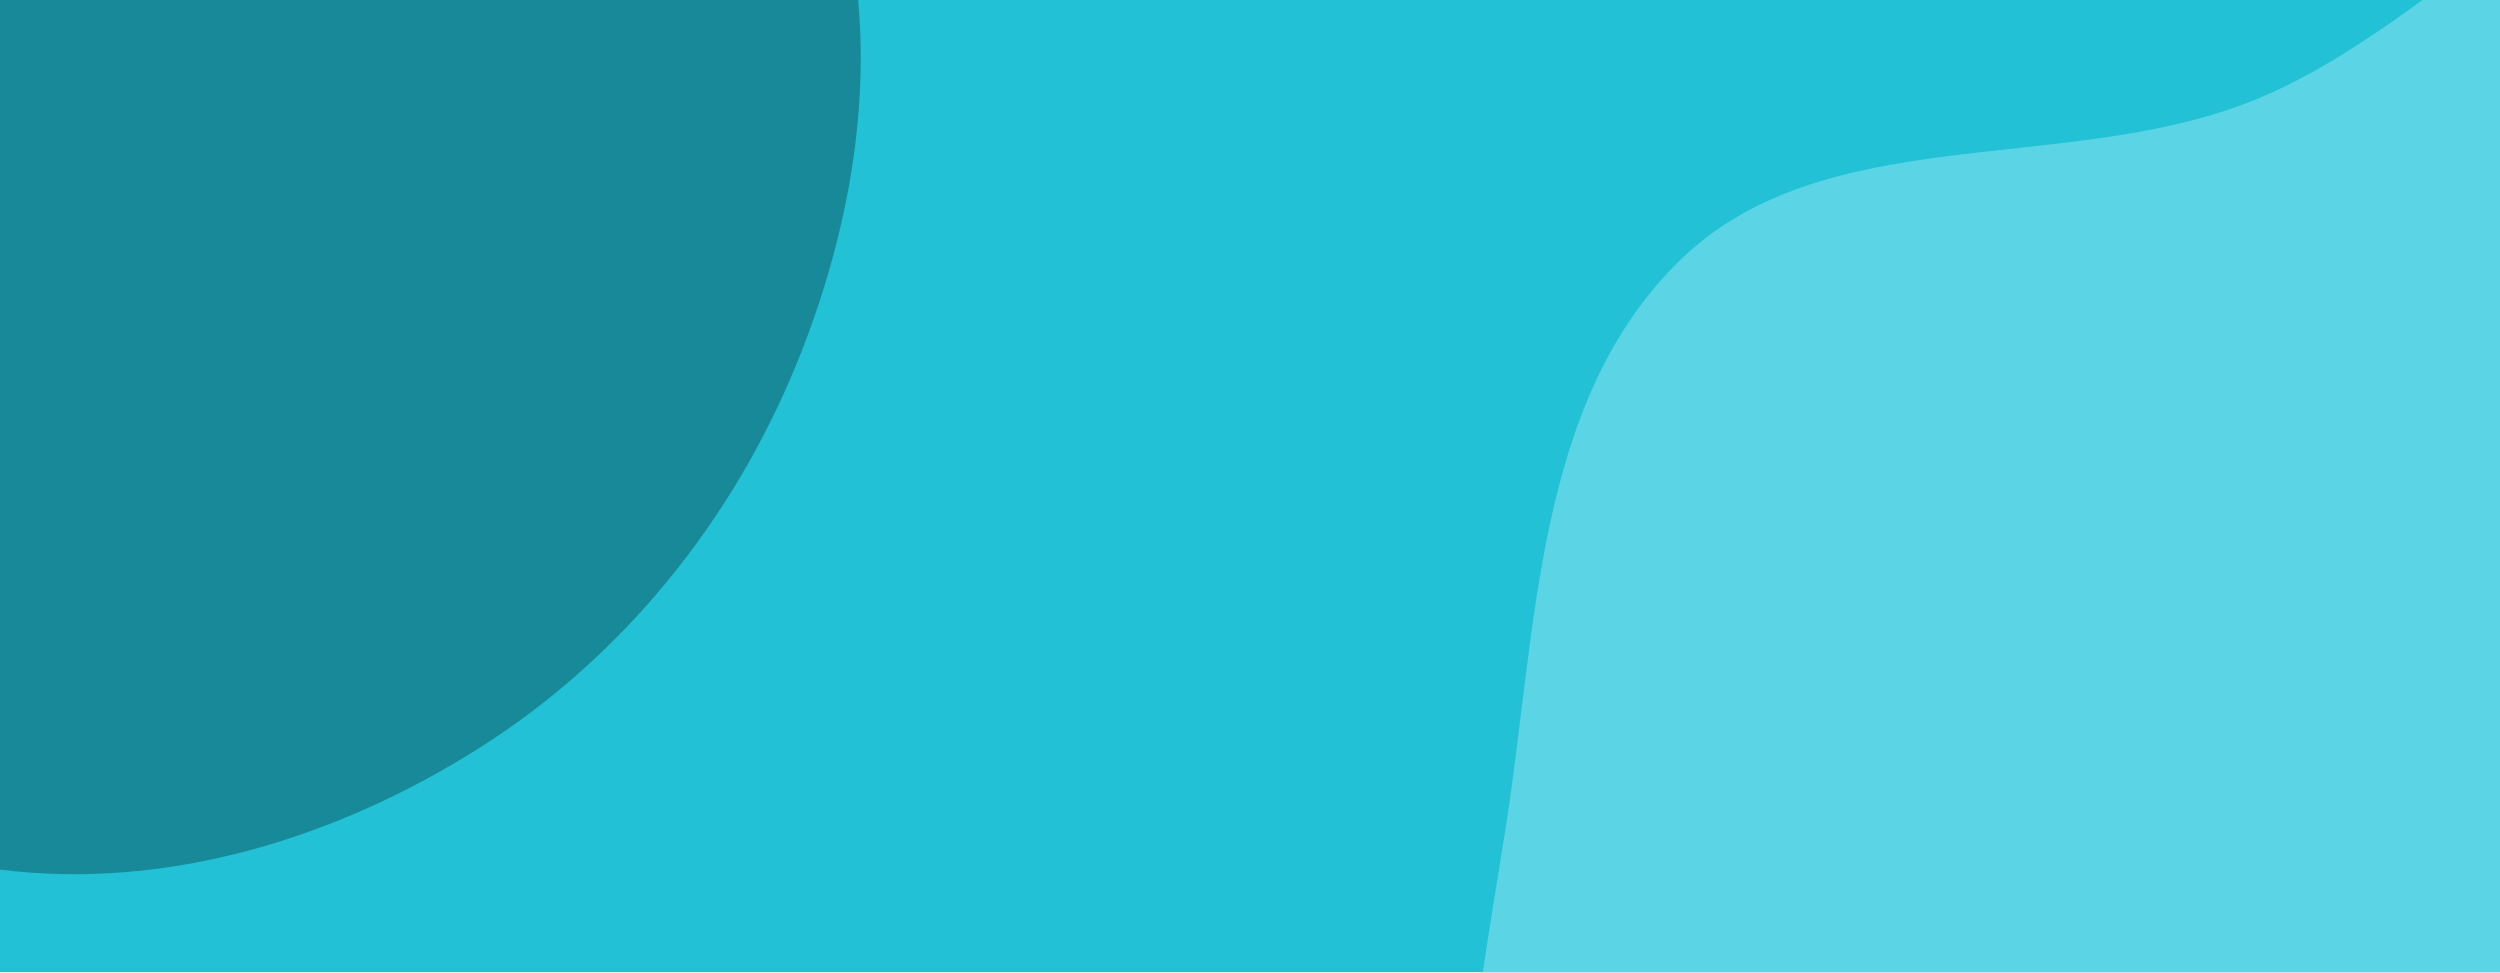
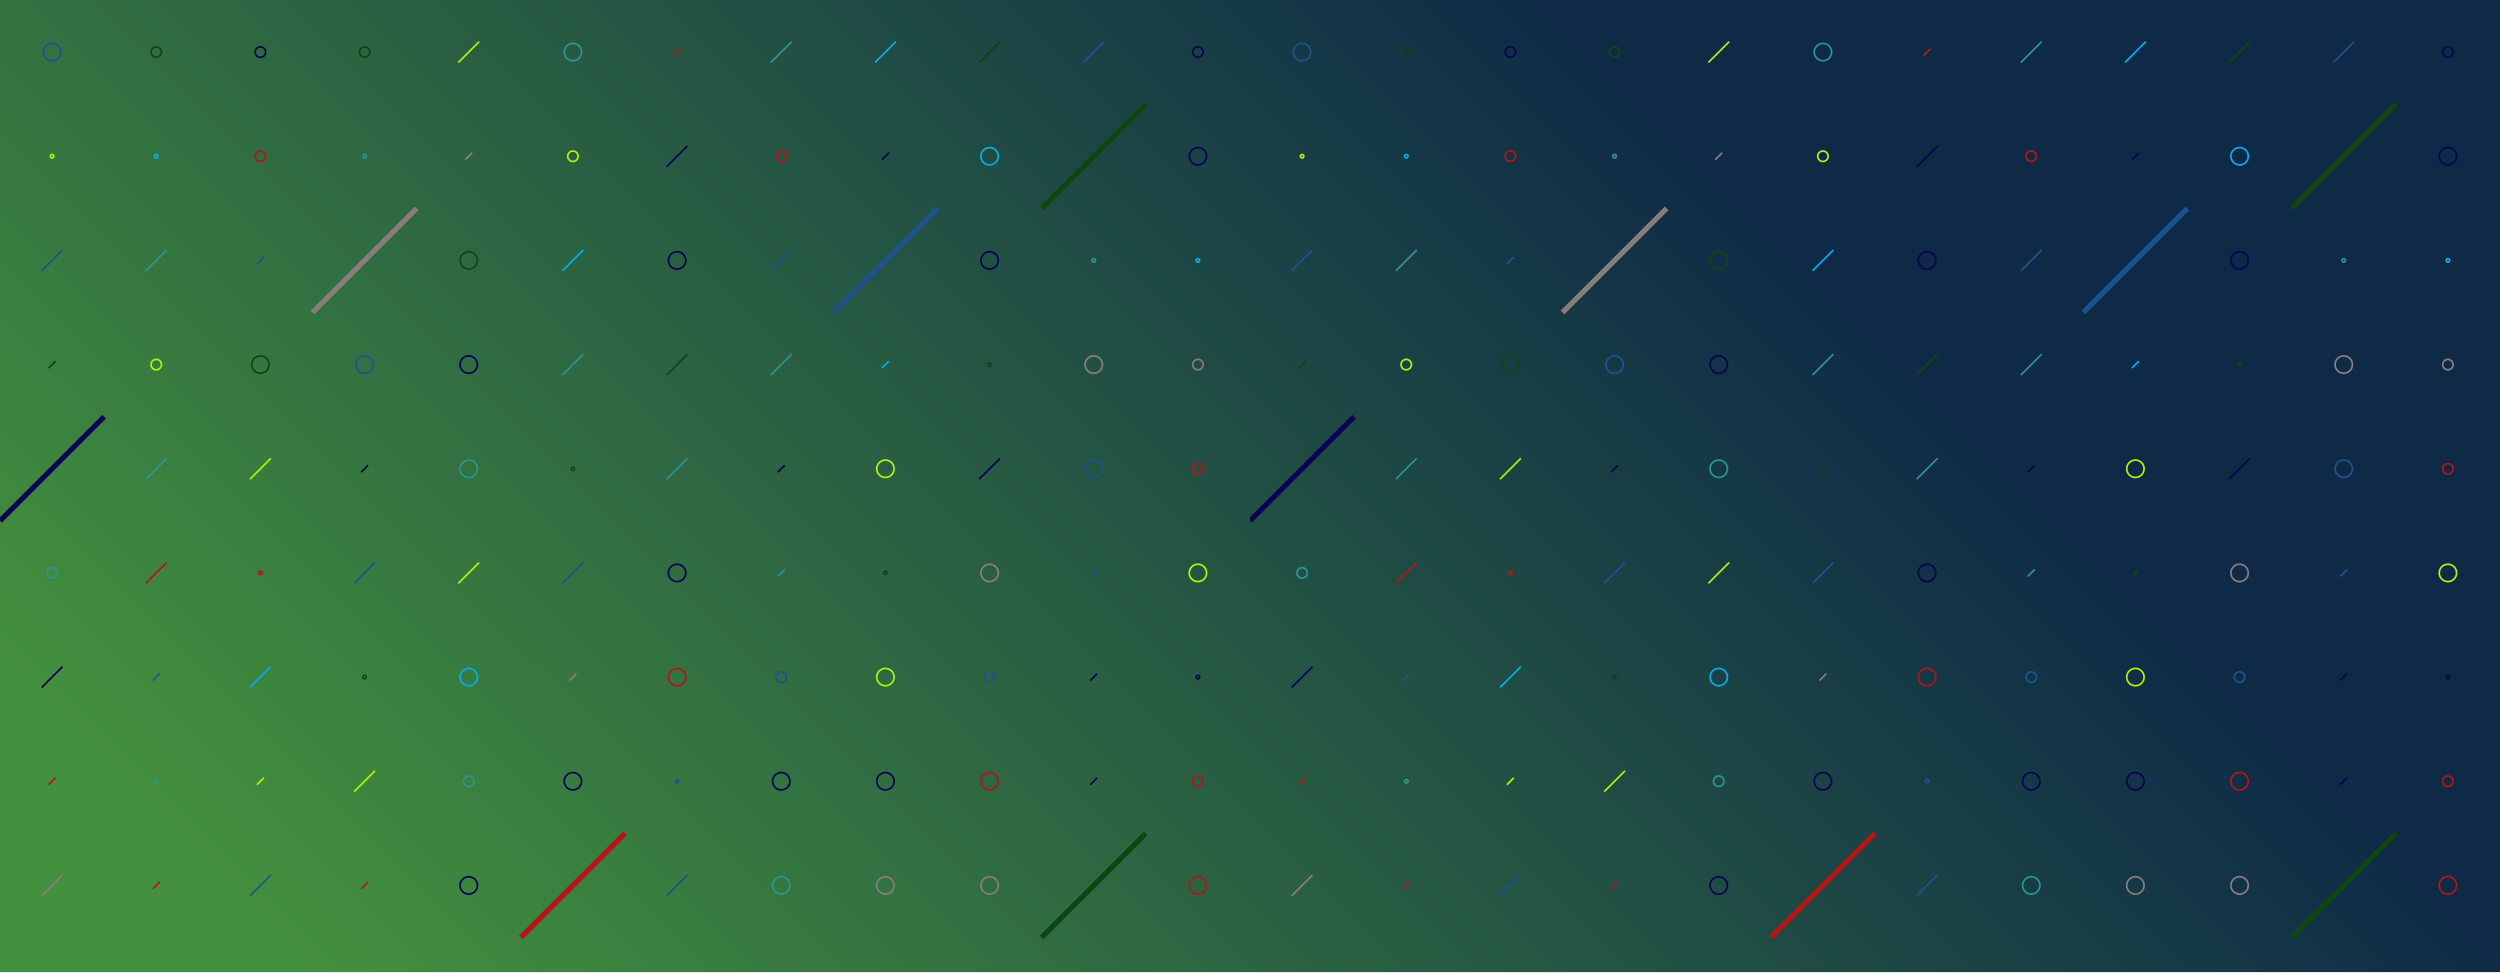
- <svg xmlns="http://www.w3.org/2000/svg" version="1.1" width="1440" height="560" preserveAspectRatio="none" viewBox="0 0 1440 560">
-   <g mask="url(&quot;#SvgjsMask1067&quot;)" fill="none">
-     <rect width="1440" height="560" x="0" y="0" fill="rgba(34, 193, 214, 1)" />
-     <path d="M0,500.88C96.355,513.073,194.659,482.536,276.651,430.477C358.901,378.254,422.037,299.754,458.843,209.546C494.763,121.51,509.339,21.514,480.479,-69.082C453.377,-154.16,369.207,-201.935,307.274,-266.254C249.091,-326.678,204.236,-400.72,127.823,-435.324C45.051,-472.808,-47.484,-481.387,-137.293,-467.578C-235.958,-452.408,-337.99,-424.756,-407.415,-353.027C-478.318,-279.772,-520.965,-176.348,-517.798,-74.448C-514.807,21.793,-442.938,97.505,-390.897,178.517C-346.104,248.246,-298.976,312.996,-235.037,365.725C-163.871,424.414,-91.514,489.299,0,500.88" fill="#188998" />
-     <path d="M1440 1255.311C1571.574 1254.645 1695.674 1201.184 1805.352 1128.499 1913.923 1056.548 2012.471 964.479 2061.148 843.669 2108.767 725.483 2106.328 591.694 2070.963 469.281 2038.259 356.077 1942.756 279.976 1871.245 186.324 1794.158 85.37 1758.561-75.171 1634.481-102.341 1508.889-129.842 1413.344 14.2 1293.108 59.731 1185.487 100.485 1049.369 69.745 967.223 150.337 884.102 231.885 885.37 362.627 867.145 477.636 848.66 594.287 825.042 712.01 860.359 824.713 898.351 945.954 970.271 1056.445 1072.262 1132.211 1178.173 1210.889 1308.065 1255.979 1440 1255.311" fill="#5bd5e5" />
+ <svg xmlns="http://www.w3.org/2000/svg" xmlns:xlink="http://www.w3.org/1999/xlink" version="1.1" width="1440" height="560" preserveAspectRatio="none" viewBox="0 0 1440 560">
+   <g mask="url(&quot;#SvgjsMask3311&quot;)" fill="none">
+     <rect width="1440" height="560" x="0" y="0" fill="url(&quot;#SvgjsLinearGradient3312&quot;)" />
+     <use xlink:href="#SvgjsSymbol3319" x="0" y="0" />
+     <use xlink:href="#SvgjsSymbol3319" x="720" y="0" />
  </g>
  <defs>
-     <mask id="SvgjsMask1067">
+     <mask id="SvgjsMask3311">
      <rect width="1440" height="560" fill="#ffffff" />
    </mask>
+     <linearGradient x1="84.72%" y1="-39.29%" x2="15.28%" y2="139.29%" gradientUnits="userSpaceOnUse" id="SvgjsLinearGradient3312">
+       <stop stop-color="rgba(14, 42, 71, 1)" offset="0.27" />
+       <stop stop-color="rgba(67, 144, 62, 1)" offset="0.91" />
+     </linearGradient>
+     <path d="M-1 0 a1 1 0 1 0 2 0 a1 1 0 1 0 -2 0z" id="SvgjsPath3314" />
+     <path d="M-3 0 a3 3 0 1 0 6 0 a3 3 0 1 0 -6 0z" id="SvgjsPath3318" />
+     <path d="M-5 0 a5 5 0 1 0 10 0 a5 5 0 1 0 -10 0z" id="SvgjsPath3313" />
+     <path d="M2 -2 L-2 2z" id="SvgjsPath3316" />
+     <path d="M6 -6 L-6 6z" id="SvgjsPath3315" />
+     <path d="M30 -30 L-30 30z" id="SvgjsPath3317" />
  </defs>
+   <symbol id="SvgjsSymbol3319">
+     <use xlink:href="#SvgjsPath3313" x="30" y="30" stroke="#1c538e" />
+     <use xlink:href="#SvgjsPath3314" x="30" y="90" stroke="rgba(177, 241, 10, 1)" />
+     <use xlink:href="#SvgjsPath3315" x="30" y="150" stroke="#1c538e" />
+     <use xlink:href="#SvgjsPath3316" x="30" y="210" stroke="rgba(15, 70, 16, 1)" />
+     <use xlink:href="#SvgjsPath3317" x="30" y="270" stroke="rgba(12, 2, 82, 1)" stroke-width="3" />
+     <use xlink:href="#SvgjsPath3318" x="30" y="330" stroke="rgba(44, 148, 146, 1)" />
+     <use xlink:href="#SvgjsPath3315" x="30" y="390" stroke="rgba(12, 2, 82, 1)" />
+     <use xlink:href="#SvgjsPath3316" x="30" y="450" stroke="rgba(180, 21, 21, 1)" />
+     <use xlink:href="#SvgjsPath3315" x="30" y="510" stroke="rgba(139, 124, 124, 1)" />
+     <use xlink:href="#SvgjsPath3315" x="30" y="570" stroke="rgba(177, 241, 10, 1)" />
+     <use xlink:href="#SvgjsPath3318" x="90" y="30" stroke="rgba(15, 70, 16, 1)" />
+     <use xlink:href="#SvgjsPath3314" x="90" y="90" stroke="rgba(1, 173, 236, 1)" />
+     <use xlink:href="#SvgjsPath3315" x="90" y="150" stroke="rgba(44, 148, 146, 1)" />
+     <use xlink:href="#SvgjsPath3318" x="90" y="210" stroke="rgba(177, 241, 10, 1)" />
+     <use xlink:href="#SvgjsPath3315" x="90" y="270" stroke="rgba(44, 148, 146, 1)" />
+     <use xlink:href="#SvgjsPath3315" x="90" y="330" stroke="rgba(180, 21, 21, 1)" />
+     <use xlink:href="#SvgjsPath3316" x="90" y="390" stroke="#1c538e" />
+     <use xlink:href="#SvgjsPath3314" x="90" y="450" stroke="rgba(44, 148, 146, 1)" />
+     <use xlink:href="#SvgjsPath3316" x="90" y="510" stroke="rgba(180, 21, 21, 1)" />
+     <use xlink:href="#SvgjsPath3313" x="90" y="570" stroke="rgba(177, 241, 10, 1)" />
+     <use xlink:href="#SvgjsPath3318" x="150" y="30" stroke="rgba(12, 2, 82, 1)" />
+     <use xlink:href="#SvgjsPath3318" x="150" y="90" stroke="rgba(180, 21, 21, 1)" />
+     <use xlink:href="#SvgjsPath3316" x="150" y="150" stroke="#1c538e" />
+     <use xlink:href="#SvgjsPath3313" x="150" y="210" stroke="rgba(15, 70, 16, 1)" />
+     <use xlink:href="#SvgjsPath3315" x="150" y="270" stroke="rgba(177, 241, 10, 1)" />
+     <use xlink:href="#SvgjsPath3314" x="150" y="330" stroke="rgba(180, 21, 21, 1)" />
+     <use xlink:href="#SvgjsPath3315" x="150" y="390" stroke="rgba(1, 173, 236, 1)" />
+     <use xlink:href="#SvgjsPath3316" x="150" y="450" stroke="rgba(177, 241, 10, 1)" />
+     <use xlink:href="#SvgjsPath3315" x="150" y="510" stroke="#1c538e" />
+     <use xlink:href="#SvgjsPath3313" x="150" y="570" stroke="#1c538e" />
+     <use xlink:href="#SvgjsPath3318" x="210" y="30" stroke="rgba(15, 70, 16, 1)" />
+     <use xlink:href="#SvgjsPath3314" x="210" y="90" stroke="rgba(44, 148, 146, 1)" />
+     <use xlink:href="#SvgjsPath3317" x="210" y="150" stroke="rgba(139, 124, 124, 1)" stroke-width="3" />
+     <use xlink:href="#SvgjsPath3313" x="210" y="210" stroke="#1c538e" />
+     <use xlink:href="#SvgjsPath3316" x="210" y="270" stroke="rgba(12, 2, 82, 1)" />
+     <use xlink:href="#SvgjsPath3315" x="210" y="330" stroke="#1c538e" />
+     <use xlink:href="#SvgjsPath3314" x="210" y="390" stroke="rgba(15, 70, 16, 1)" />
+     <use xlink:href="#SvgjsPath3315" x="210" y="450" stroke="rgba(177, 241, 10, 1)" />
+     <use xlink:href="#SvgjsPath3316" x="210" y="510" stroke="rgba(180, 21, 21, 1)" />
+     <use xlink:href="#SvgjsPath3318" x="210" y="570" stroke="rgba(1, 173, 236, 1)" />
+     <use xlink:href="#SvgjsPath3315" x="270" y="30" stroke="rgba(177, 241, 10, 1)" />
+     <use xlink:href="#SvgjsPath3316" x="270" y="90" stroke="rgba(139, 124, 124, 1)" />
+     <use xlink:href="#SvgjsPath3313" x="270" y="150" stroke="rgba(15, 70, 16, 1)" />
+     <use xlink:href="#SvgjsPath3313" x="270" y="210" stroke="rgba(12, 2, 82, 1)" />
+     <use xlink:href="#SvgjsPath3313" x="270" y="270" stroke="rgba(44, 148, 146, 1)" />
+     <use xlink:href="#SvgjsPath3315" x="270" y="330" stroke="rgba(177, 241, 10, 1)" />
+     <use xlink:href="#SvgjsPath3313" x="270" y="390" stroke="rgba(1, 173, 236, 1)" />
+     <use xlink:href="#SvgjsPath3318" x="270" y="450" stroke="rgba(44, 148, 146, 1)" />
+     <use xlink:href="#SvgjsPath3313" x="270" y="510" stroke="rgba(12, 2, 82, 1)" />
+     <use xlink:href="#SvgjsPath3314" x="270" y="570" stroke="rgba(177, 241, 10, 1)" />
+     <use xlink:href="#SvgjsPath3313" x="330" y="30" stroke="rgba(44, 148, 146, 1)" />
+     <use xlink:href="#SvgjsPath3318" x="330" y="90" stroke="rgba(177, 241, 10, 1)" />
+     <use xlink:href="#SvgjsPath3315" x="330" y="150" stroke="rgba(1, 173, 236, 1)" />
+     <use xlink:href="#SvgjsPath3315" x="330" y="210" stroke="rgba(44, 148, 146, 1)" />
+     <use xlink:href="#SvgjsPath3314" x="330" y="270" stroke="rgba(15, 70, 16, 1)" />
+     <use xlink:href="#SvgjsPath3315" x="330" y="330" stroke="#1c538e" />
+     <use xlink:href="#SvgjsPath3316" x="330" y="390" stroke="rgba(139, 124, 124, 1)" />
+     <use xlink:href="#SvgjsPath3313" x="330" y="450" stroke="rgba(12, 2, 82, 1)" />
+     <use xlink:href="#SvgjsPath3317" x="330" y="510" stroke="rgba(180, 21, 21, 1)" stroke-width="3" />
+     <use xlink:href="#SvgjsPath3313" x="330" y="570" stroke="rgba(177, 241, 10, 1)" />
+     <use xlink:href="#SvgjsPath3316" x="390" y="30" stroke="rgba(180, 21, 21, 1)" />
+     <use xlink:href="#SvgjsPath3315" x="390" y="90" stroke="rgba(12, 2, 82, 1)" />
+     <use xlink:href="#SvgjsPath3313" x="390" y="150" stroke="rgba(12, 2, 82, 1)" />
+     <use xlink:href="#SvgjsPath3315" x="390" y="210" stroke="rgba(15, 70, 16, 1)" />
+     <use xlink:href="#SvgjsPath3315" x="390" y="270" stroke="rgba(44, 148, 146, 1)" />
+     <use xlink:href="#SvgjsPath3313" x="390" y="330" stroke="rgba(12, 2, 82, 1)" />
+     <use xlink:href="#SvgjsPath3313" x="390" y="390" stroke="rgba(180, 21, 21, 1)" />
+     <use xlink:href="#SvgjsPath3314" x="390" y="450" stroke="#1c538e" />
+     <use xlink:href="#SvgjsPath3315" x="390" y="510" stroke="#1c538e" />
+     <use xlink:href="#SvgjsPath3313" x="390" y="570" stroke="rgba(44, 148, 146, 1)" />
+     <use xlink:href="#SvgjsPath3315" x="450" y="30" stroke="rgba(44, 148, 146, 1)" />
+     <use xlink:href="#SvgjsPath3318" x="450" y="90" stroke="rgba(180, 21, 21, 1)" />
+     <use xlink:href="#SvgjsPath3315" x="450" y="150" stroke="#1c538e" />
+     <use xlink:href="#SvgjsPath3315" x="450" y="210" stroke="rgba(44, 148, 146, 1)" />
+     <use xlink:href="#SvgjsPath3316" x="450" y="270" stroke="rgba(12, 2, 82, 1)" />
+     <use xlink:href="#SvgjsPath3316" x="450" y="330" stroke="rgba(44, 148, 146, 1)" />
+     <use xlink:href="#SvgjsPath3318" x="450" y="390" stroke="#1c538e" />
+     <use xlink:href="#SvgjsPath3313" x="450" y="450" stroke="rgba(12, 2, 82, 1)" />
+     <use xlink:href="#SvgjsPath3313" x="450" y="510" stroke="rgba(44, 148, 146, 1)" />
+     <use xlink:href="#SvgjsPath3318" x="450" y="570" stroke="#1c538e" />
+     <use xlink:href="#SvgjsPath3315" x="510" y="30" stroke="rgba(1, 173, 236, 1)" />
+     <use xlink:href="#SvgjsPath3316" x="510" y="90" stroke="rgba(12, 2, 82, 1)" />
+     <use xlink:href="#SvgjsPath3317" x="510" y="150" stroke="#1c538e" stroke-width="3" />
+     <use xlink:href="#SvgjsPath3316" x="510" y="210" stroke="rgba(1, 173, 236, 1)" />
+     <use xlink:href="#SvgjsPath3313" x="510" y="270" stroke="rgba(177, 241, 10, 1)" />
+     <use xlink:href="#SvgjsPath3314" x="510" y="330" stroke="rgba(15, 70, 16, 1)" />
+     <use xlink:href="#SvgjsPath3313" x="510" y="390" stroke="rgba(177, 241, 10, 1)" />
+     <use xlink:href="#SvgjsPath3313" x="510" y="450" stroke="rgba(12, 2, 82, 1)" />
+     <use xlink:href="#SvgjsPath3313" x="510" y="510" stroke="rgba(139, 124, 124, 1)" />
+     <use xlink:href="#SvgjsPath3316" x="510" y="570" stroke="rgba(177, 241, 10, 1)" />
+     <use xlink:href="#SvgjsPath3315" x="570" y="30" stroke="rgba(15, 70, 16, 1)" />
+     <use xlink:href="#SvgjsPath3313" x="570" y="90" stroke="rgba(1, 173, 236, 1)" />
+     <use xlink:href="#SvgjsPath3313" x="570" y="150" stroke="rgba(12, 2, 82, 1)" />
+     <use xlink:href="#SvgjsPath3314" x="570" y="210" stroke="rgba(15, 70, 16, 1)" />
+     <use xlink:href="#SvgjsPath3315" x="570" y="270" stroke="rgba(12, 2, 82, 1)" />
+     <use xlink:href="#SvgjsPath3313" x="570" y="330" stroke="rgba(139, 124, 124, 1)" />
+     <use xlink:href="#SvgjsPath3318" x="570" y="390" stroke="#1c538e" />
+     <use xlink:href="#SvgjsPath3313" x="570" y="450" stroke="rgba(180, 21, 21, 1)" />
+     <use xlink:href="#SvgjsPath3313" x="570" y="510" stroke="rgba(139, 124, 124, 1)" />
+     <use xlink:href="#SvgjsPath3314" x="570" y="570" stroke="rgba(15, 70, 16, 1)" />
+     <use xlink:href="#SvgjsPath3315" x="630" y="30" stroke="#1c538e" />
+     <use xlink:href="#SvgjsPath3317" x="630" y="90" stroke="rgba(15, 70, 16, 1)" stroke-width="3" />
+     <use xlink:href="#SvgjsPath3314" x="630" y="150" stroke="rgba(44, 148, 146, 1)" />
+     <use xlink:href="#SvgjsPath3313" x="630" y="210" stroke="rgba(139, 124, 124, 1)" />
+     <use xlink:href="#SvgjsPath3313" x="630" y="270" stroke="#1c538e" />
+     <use xlink:href="#SvgjsPath3316" x="630" y="330" stroke="#1c538e" />
+     <use xlink:href="#SvgjsPath3316" x="630" y="390" stroke="rgba(12, 2, 82, 1)" />
+     <use xlink:href="#SvgjsPath3316" x="630" y="450" stroke="rgba(12, 2, 82, 1)" />
+     <use xlink:href="#SvgjsPath3317" x="630" y="510" stroke="rgba(15, 70, 16, 1)" stroke-width="3" />
+     <use xlink:href="#SvgjsPath3318" x="630" y="570" stroke="rgba(177, 241, 10, 1)" />
+     <use xlink:href="#SvgjsPath3318" x="690" y="30" stroke="rgba(12, 2, 82, 1)" />
+     <use xlink:href="#SvgjsPath3313" x="690" y="90" stroke="rgba(12, 2, 82, 1)" />
+     <use xlink:href="#SvgjsPath3314" x="690" y="150" stroke="rgba(1, 173, 236, 1)" />
+     <use xlink:href="#SvgjsPath3318" x="690" y="210" stroke="rgba(139, 124, 124, 1)" />
+     <use xlink:href="#SvgjsPath3318" x="690" y="270" stroke="rgba(180, 21, 21, 1)" />
+     <use xlink:href="#SvgjsPath3313" x="690" y="330" stroke="rgba(177, 241, 10, 1)" />
+     <use xlink:href="#SvgjsPath3314" x="690" y="390" stroke="rgba(12, 2, 82, 1)" />
+     <use xlink:href="#SvgjsPath3318" x="690" y="450" stroke="rgba(180, 21, 21, 1)" />
+     <use xlink:href="#SvgjsPath3313" x="690" y="510" stroke="rgba(180, 21, 21, 1)" />
+     <use xlink:href="#SvgjsPath3316" x="690" y="570" stroke="#1c538e" />
+   </symbol>
</svg>
